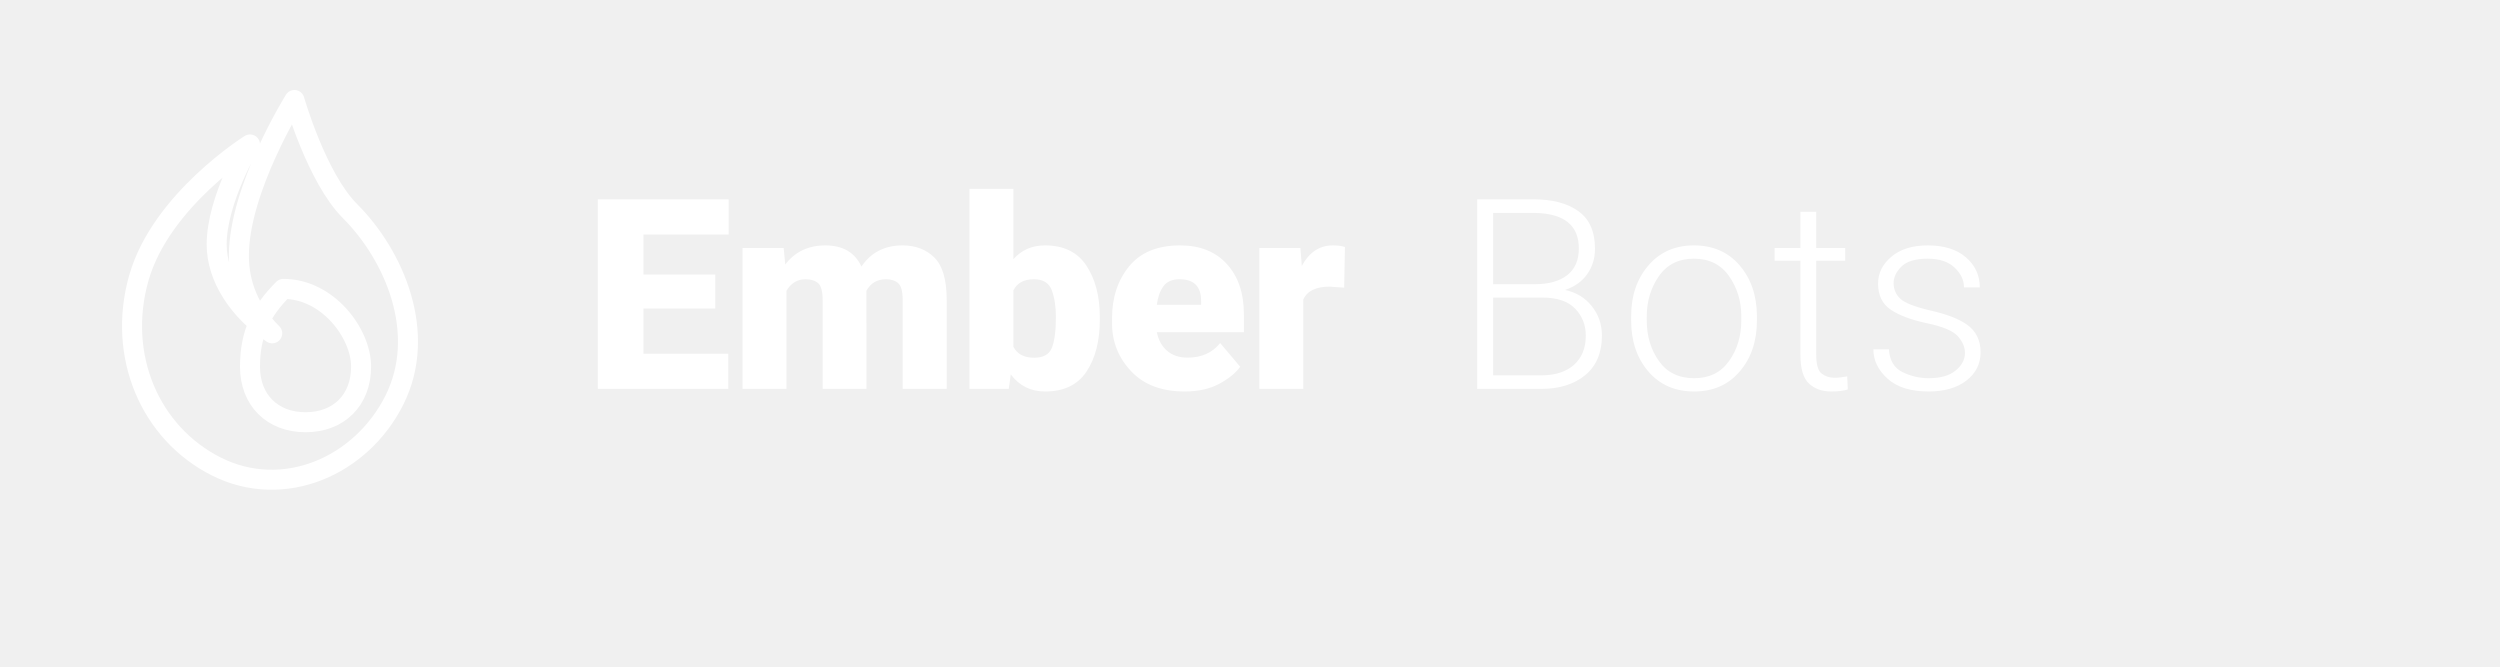
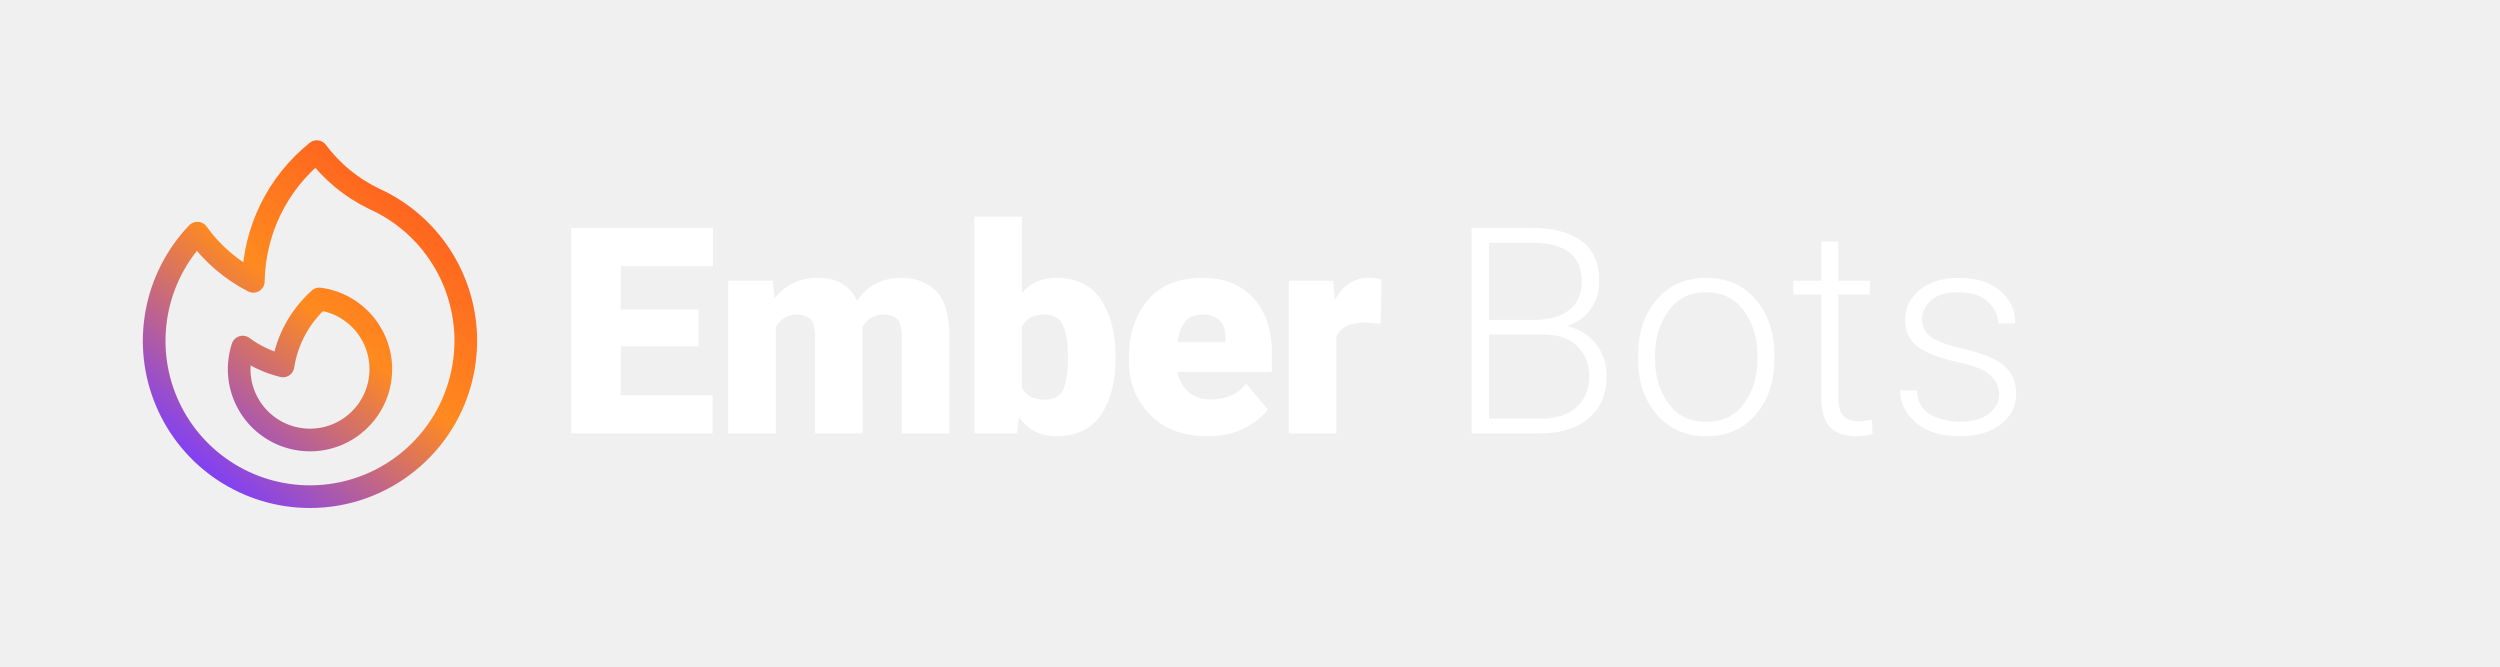
<svg xmlns="http://www.w3.org/2000/svg" viewBox="0 0 450 120" width="450" height="120">
-   <g transform="translate(15, 12) scale(2.4)">
-     <path d="M15.833 2.5c0 0-4.166 6.667-4.166 11.667 0 2.222.833 4.166 2.5 5.833-2.5-1.667-4.167-4.167-4.167-6.667 0-3.333 2.5-7.5 2.5-7.5s-6.666 4.167-8.333 10c-1.667 5.833.833 11.667 5.833 14.167C15 32.5 20.833 30 23.333 25c2.5-5 0-10.833-3.333-14.167-2.5-2.5-4.167-8.333-4.167-8.333z" fill="none" stroke="#FFFFFF" stroke-width="1.5" stroke-linecap="round" stroke-linejoin="round" />
-     <path d="M15 16.667c-1.667 1.666-2.5 3.333-2.5 5.833 0 2.5 1.667 4.167 4.167 4.167s4.166-1.667 4.166-4.167c0-2.5-2.5-5.833-5.833-5.833z" fill="none" stroke="#FFFFFF" stroke-width="1.5" stroke-linecap="round" stroke-linejoin="round" />
+   <defs>
+     <linearGradient id="emberGlyphGradient" x1="6" y1="20" x2="19" y2="4" gradientUnits="userSpaceOnUse">
+       <stop offset="0%" stop-color="#7a3cff" />
+       <stop offset="52%" stop-color="#ff8a1f" />
+       <stop offset="100%" stop-color="#ff5a1f" />
+     </linearGradient>
+   </defs>
+   <g transform="translate(15, 18) scale(3.4)">
+     <path stroke-linecap="round" stroke-linejoin="round" stroke-width="1.2" stroke="url(#emberGlyphGradient)" fill="none" d="M15.362 5.214A8.252 8.252 0 0112 21 8.25 8.25 0 016.038 7.048 8.287 8.287 0 009 9.6a8.983 8.983 0 013.361-6.867 8.21 8.21 0 003 2.48z" />
+     <path stroke-linecap="round" stroke-linejoin="round" stroke-width="1.2" stroke="url(#emberGlyphGradient)" fill="none" d="M12 18a3.75 3.75 0 00.495-7.467 5.99 5.99 0 00-1.925 3.546 5.974 5.974 0 01-2.133-1A3.75 3.75 0 0012 18z" />
  </g>
-   <text x="105" y="70" font-family="-apple-system, BlinkMacSystemFont, 'Segoe UI', Roboto, Helvetica, Arial, sans-serif" fill="#FFFFFF">
-     <tspan font-weight="800" font-size="48" letter-spacing="-0.5">Ember</tspan>
-     <tspan font-weight="300" font-size="48" dx="16" letter-spacing="0.5">Bots</tspan>
+   <text x="100" y="78" font-family="-apple-system, BlinkMacSystemFont, 'Segoe UI', Roboto, Helvetica, Arial, sans-serif" fill="#FFFFFF">
+     <tspan font-weight="800" font-size="52" letter-spacing="-0.5">Ember</tspan>
+     <tspan font-weight="300" font-size="52" dx="8" letter-spacing="0.5">Bots</tspan>
  </text>
</svg>
